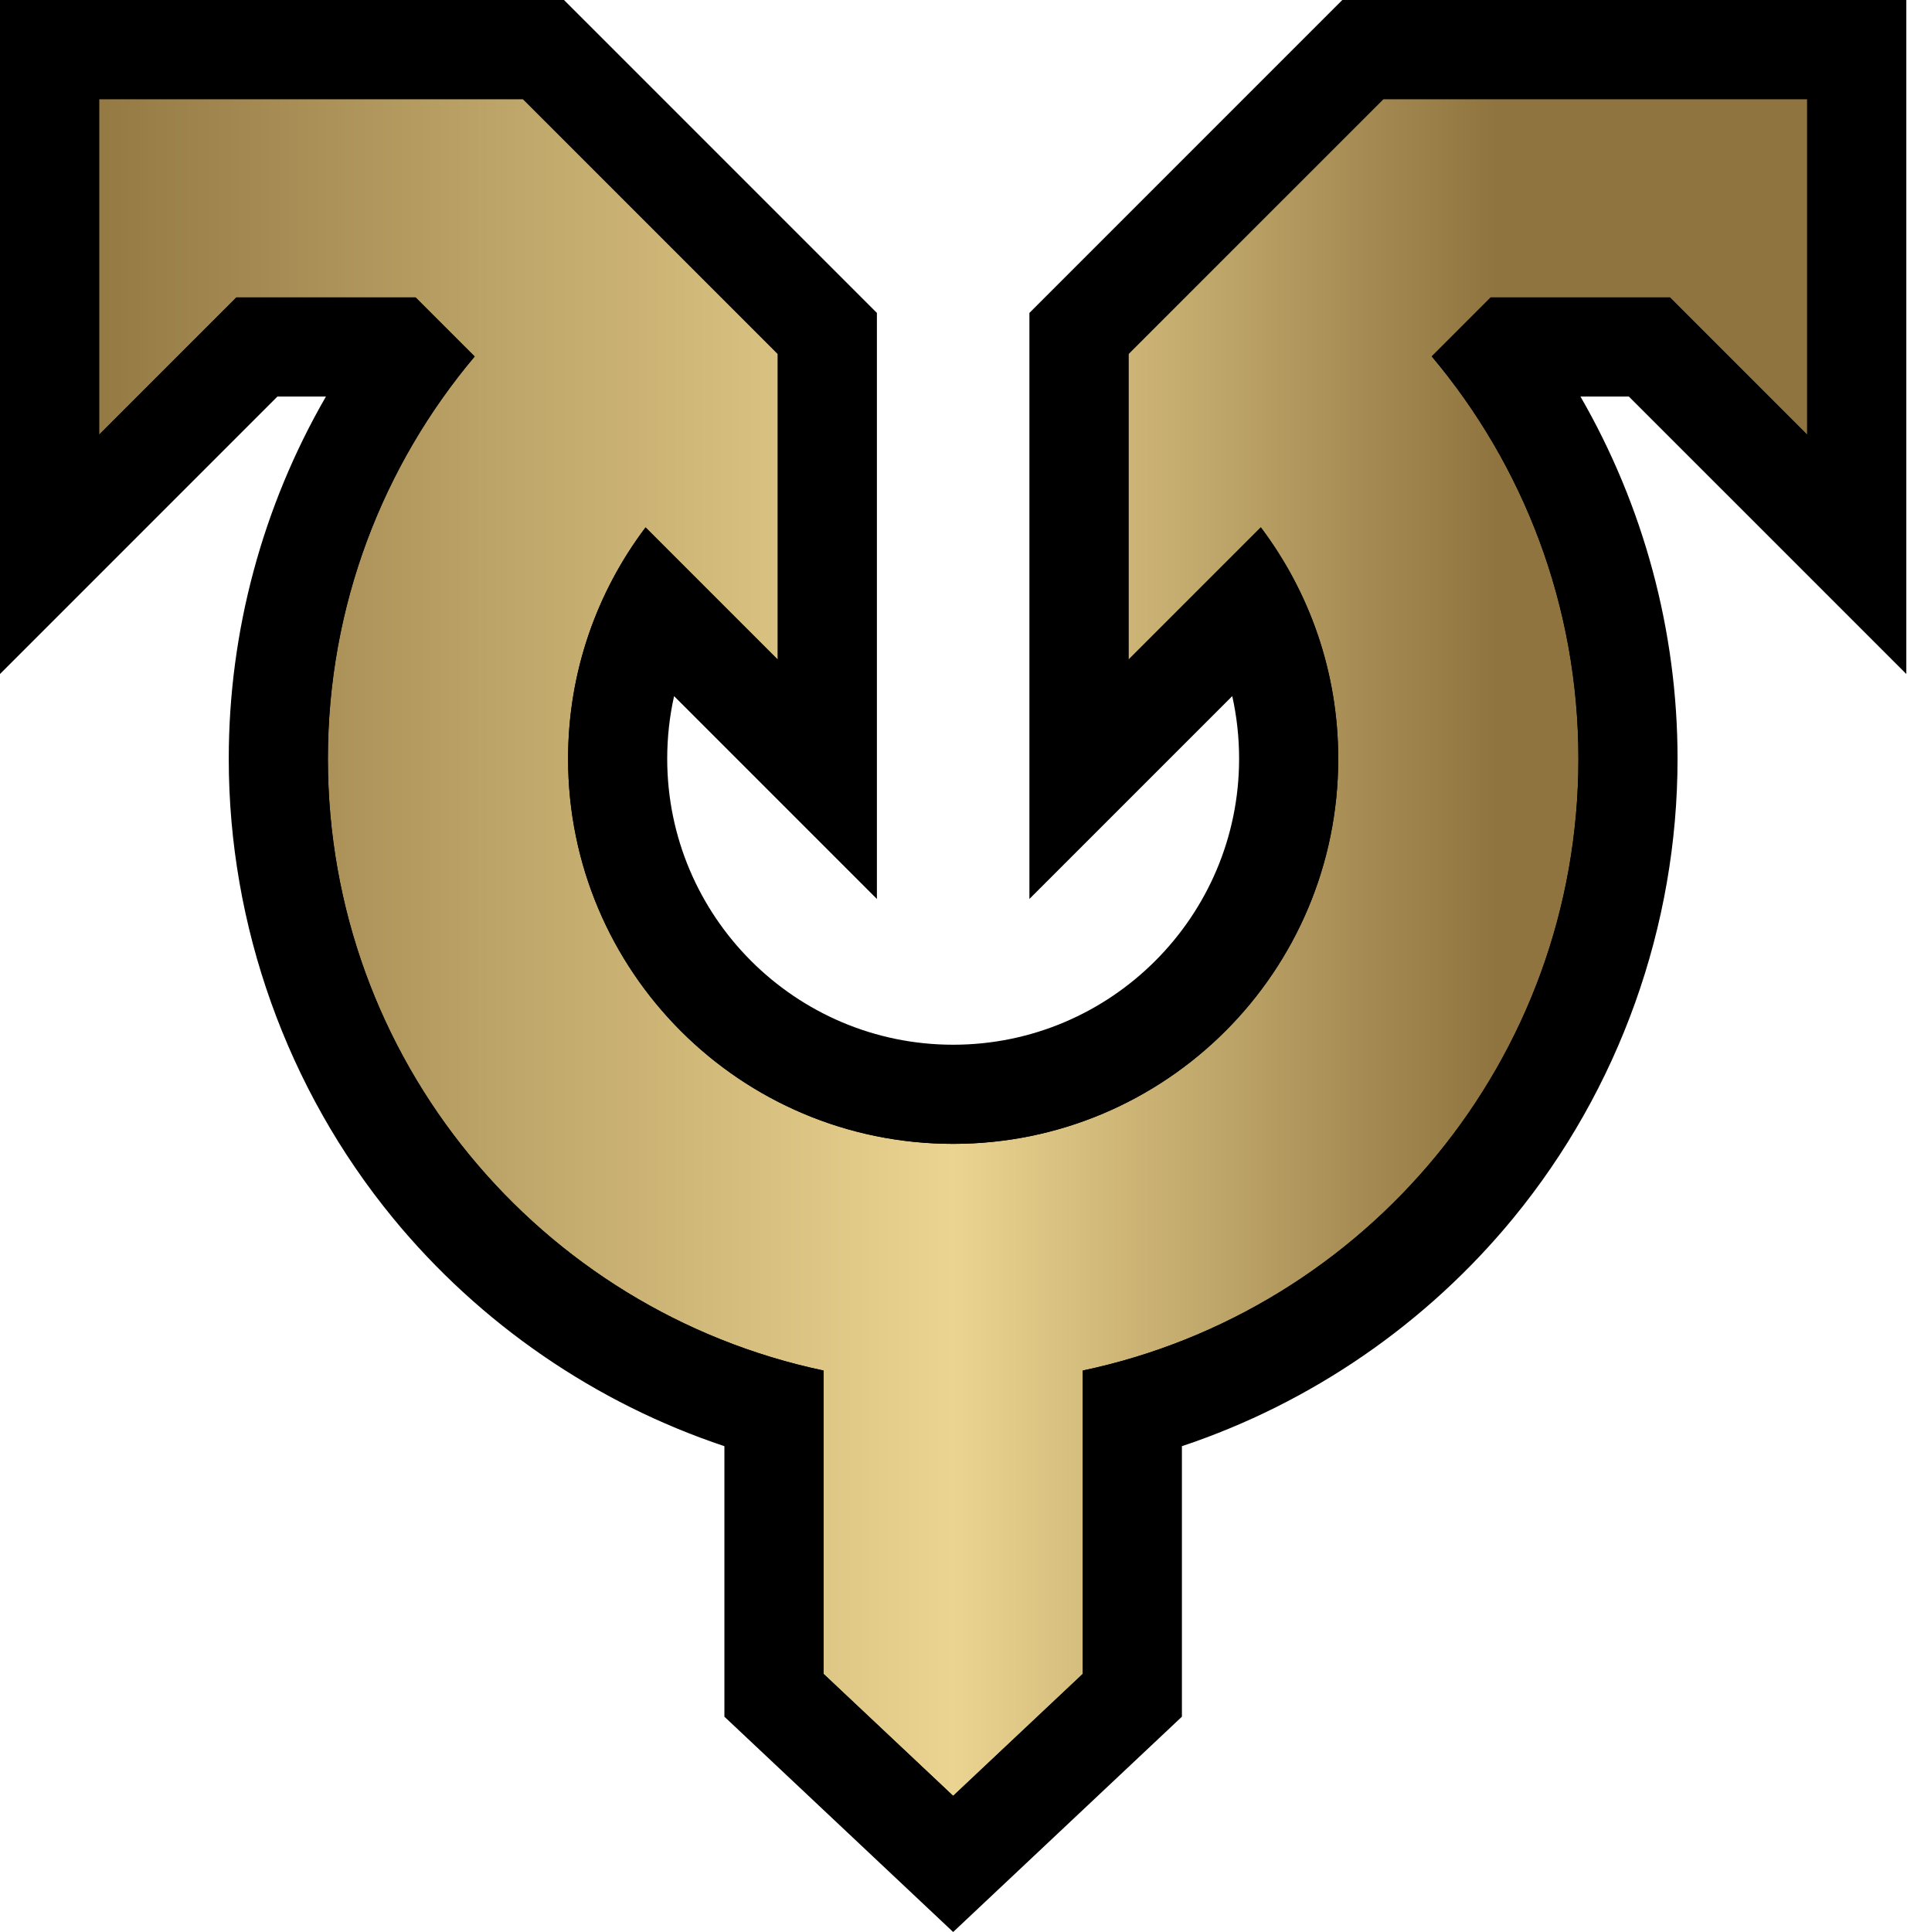
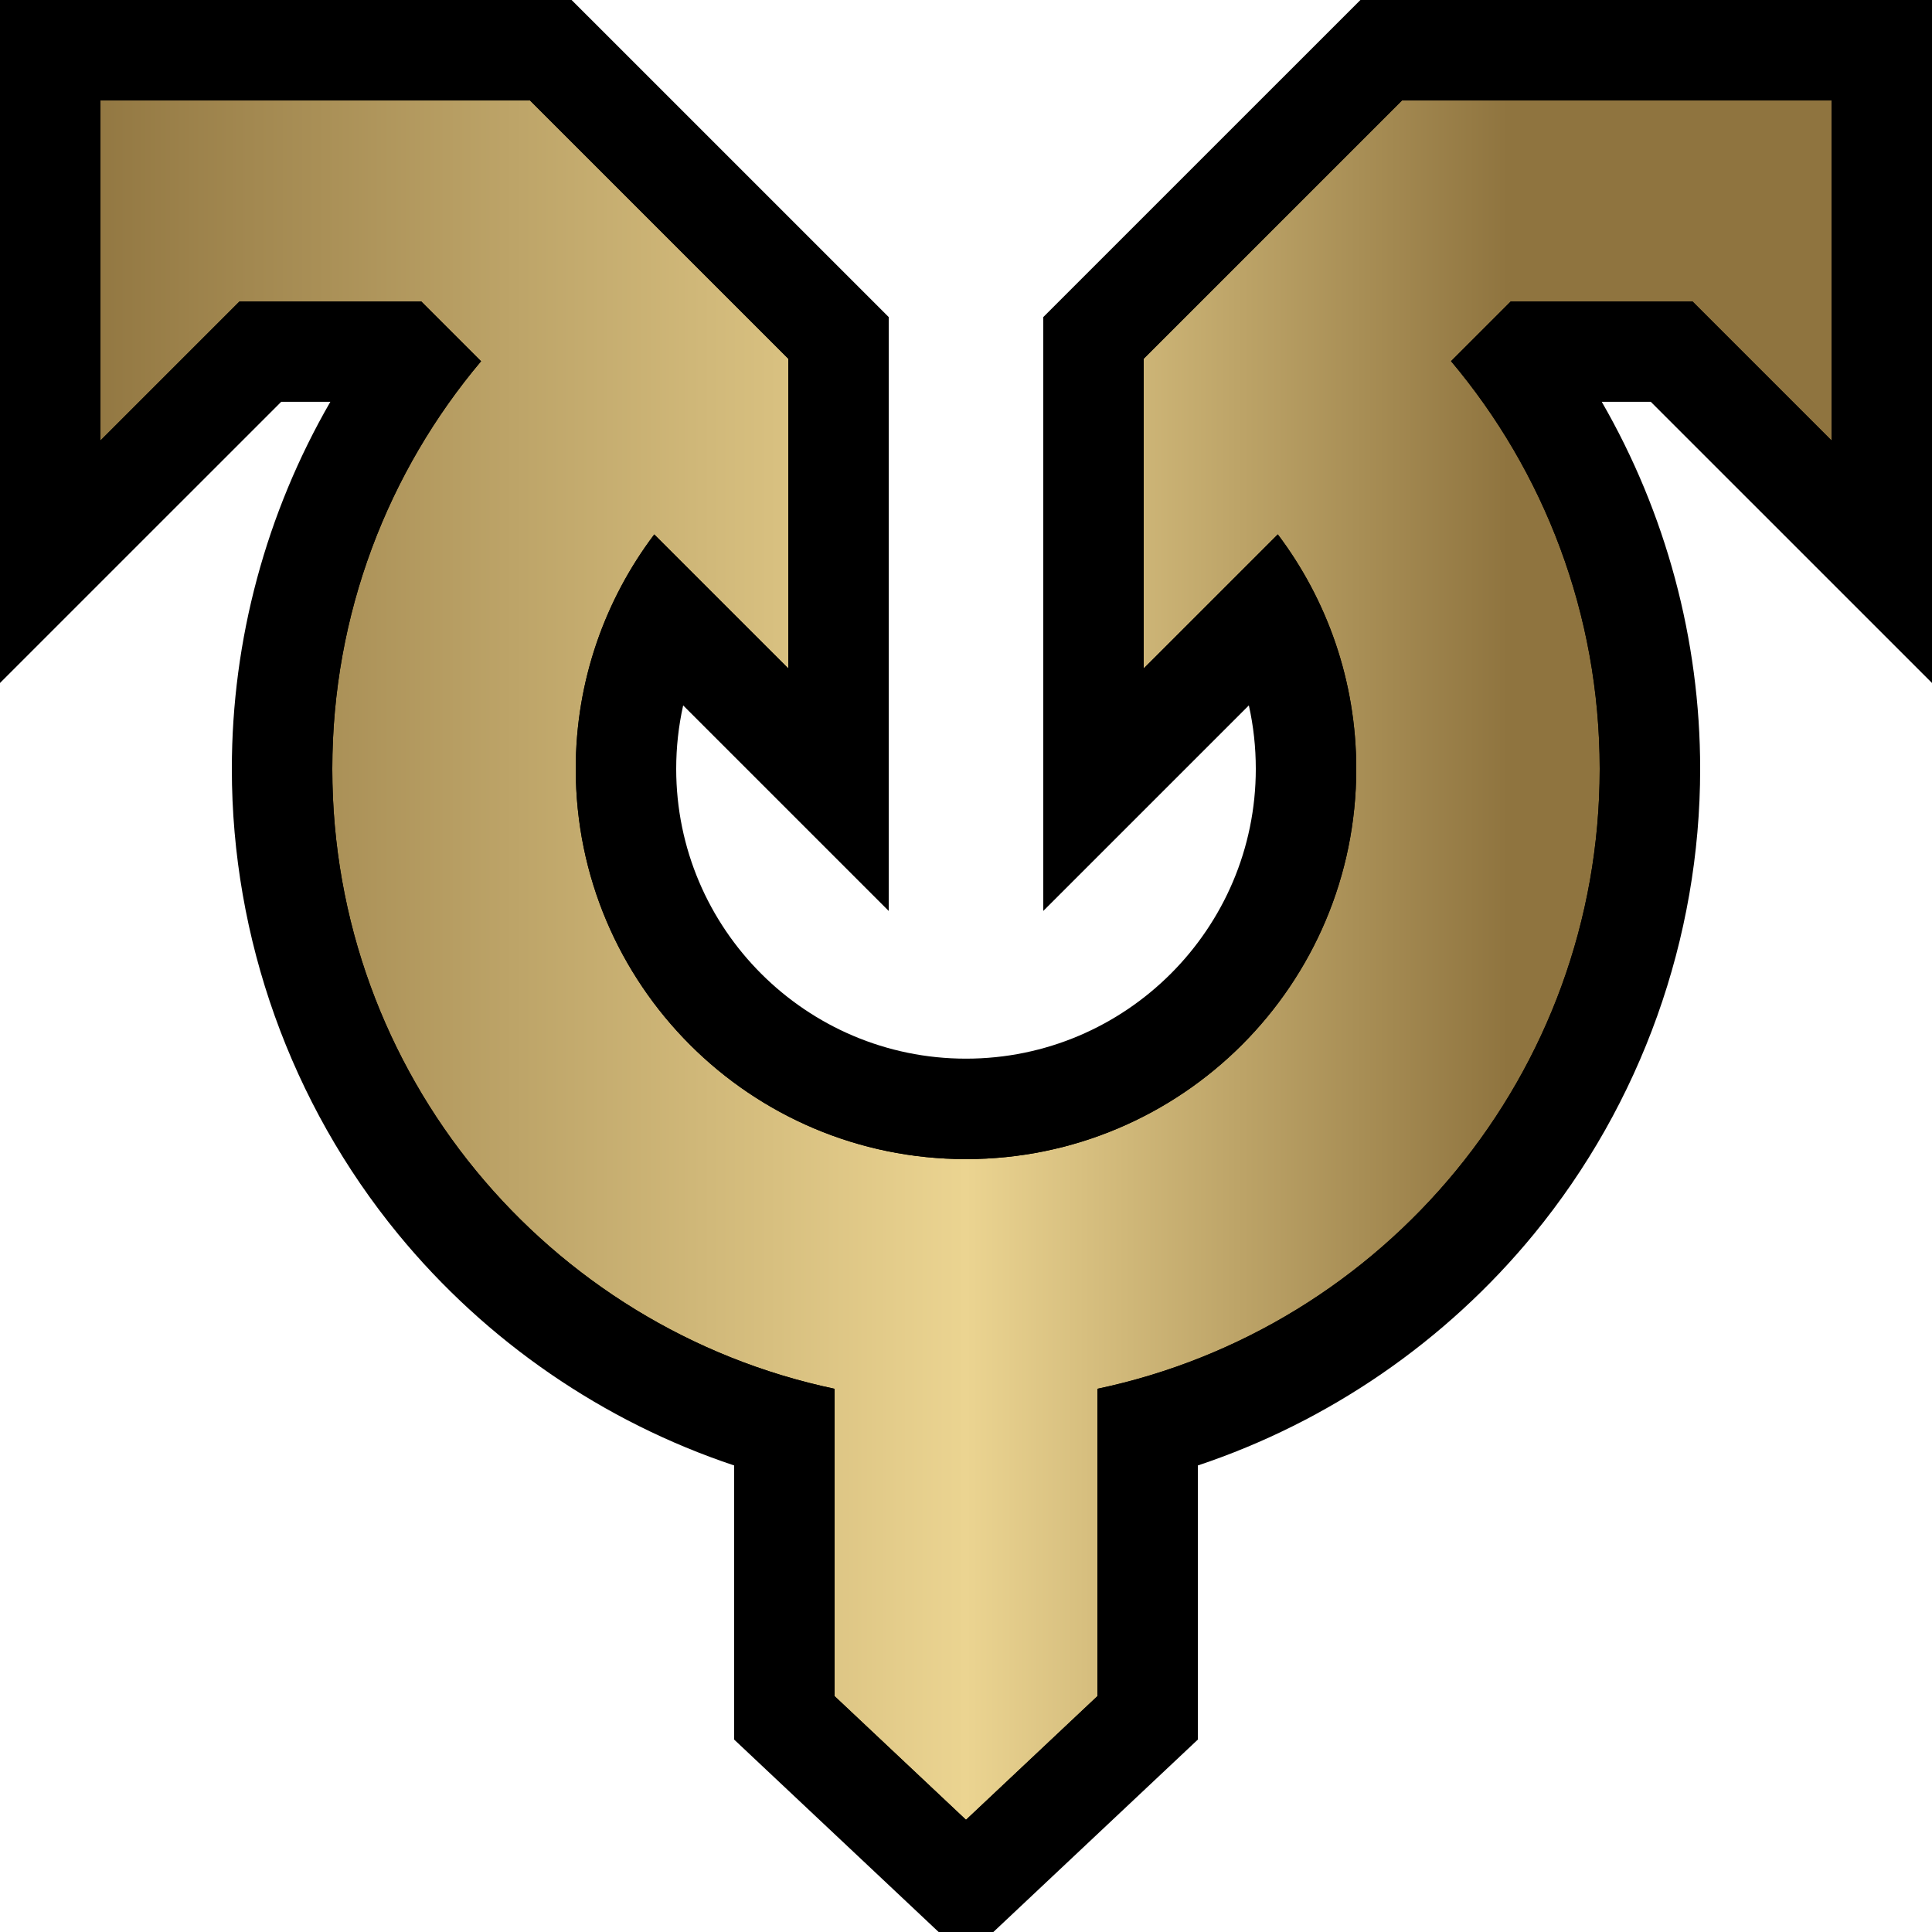
- <svg xmlns="http://www.w3.org/2000/svg" xmlns:xlink="http://www.w3.org/1999/xlink" version="1.1" width="600" height="608" id="svg2" xml:space="preserve">
+ <svg xmlns="http://www.w3.org/2000/svg" xmlns:xlink="http://www.w3.org/1999/xlink" version="1.1" width="600" height="600" id="svg2" xml:space="preserve">
  <defs id="defs6">
    <linearGradient x1="0" y1="0" x2="1" y2="0" id="linearGradient24" gradientUnits="userSpaceOnUse" gradientTransform="matrix(284.4004,0,0,-284.4004,7.799805,153.4551)" spreadMethod="pad">
      <stop id="stop26" style="stop-color:#8f743f;stop-opacity:1" offset="0" />
      <stop id="stop28" style="stop-color:#ebd491;stop-opacity:1" offset="0.5" />
      <stop id="stop30" style="stop-color:#ebd491;stop-opacity:1" offset="0.5" />
      <stop id="stop32" style="stop-color:#8f743f;stop-opacity:1" offset="0.8" />
      <stop id="stop34" style="stop-color:#8f743f;stop-opacity:1" offset="1" />
    </linearGradient>
    <clipPath id="clipPath42">
      <path d="M 0,304 300,304 300,0 0,0 0,304 z" id="path44" />
    </clipPath>
    <linearGradient x1="0" y1="0" x2="1" y2="0" id="linearGradient3042" xlink:href="#linearGradient24" gradientUnits="userSpaceOnUse" gradientTransform="matrix(284.4004,0,0,-284.4004,7.799805,153.4551)" spreadMethod="pad" />
    <linearGradient x1="0" y1="0" x2="1" y2="0" id="linearGradient3047" xlink:href="#linearGradient24" gradientUnits="userSpaceOnUse" gradientTransform="matrix(284.4004,0,0,-284.4004,7.799805,153.4551)" spreadMethod="pad" />
    <linearGradient x1="0" y1="0" x2="1" y2="0" id="linearGradient3053" xlink:href="#linearGradient24" gradientUnits="userSpaceOnUse" gradientTransform="matrix(284.4004,0,0,-284.4004,7.799805,153.4551)" spreadMethod="pad" />
    <linearGradient x1="0" y1="0" x2="1" y2="0" id="linearGradient3056" xlink:href="#linearGradient24" gradientUnits="userSpaceOnUse" gradientTransform="matrix(284.4004,0,0,-284.4004,7.79981,153.4551)" spreadMethod="pad" />
  </defs>
  <g transform="matrix(2,0,0,-2,0,608)" id="g10">
    <path d="m 214.473,296.201 -44.674,-44.67 0,-70.152 27.236,27.231 c 3.791,-7.377 5.765,-15.536 5.765,-24 l 0,0 c 0,-29.114 -23.686,-52.798 -52.8,-52.798 l 0,0 c -29.115,0 -52.8,23.684 -52.8,52.798 l 0,0 c 0,8.458 1.976,16.613 5.773,23.994 l 0,0 27.227,-27.225 0,70.152 -44.672,44.67 -77.729,0 0,-79.425 32.632,32.628 21.738,0 2.125,-2.125 C 51.032,229.163 43.799,207.174 43.799,184.607 l 0,0 c 0,-47.777 32.439,-89.854 78.001,-102.389 l 0,0 0,-44.969 28.2,-26.539 28.2,26.539 0,44.969 c 45.562,12.535 78,54.612 78,102.389 l 0,0 c 0,22.574 -7.229,44.568 -20.481,62.685 l 0,0 2.112,2.112 21.738,0 32.631,-32.628 0,79.425 -77.727,0 z" id="path36" style="fill:url(#linearGradient3056);stroke:none" />
    <path d="m 300,304 -15.601,0 -66.695,0 -6.462,0 -4.569,-4.568 -40.104,-40.101 -4.569,-4.569 0,-6.461 0,-48.093 0,-37.657 26.631,26.626 5.291,5.29 c 0.715,-3.202 1.078,-6.5 1.078,-9.858 0,-24.812 -20.187,-44.997 -45,-44.997 -24.813,0 -45,20.185 -45,44.997 0,3.355 0.365,6.653 1.082,9.856 l 5.287,-5.287 26.631,-26.629 0,37.659 0,48.093 0,6.461 -4.569,4.569 -40.103,40.101 -4.569,4.568 -6.462,0 -66.697,0 -15.6,0 0,-15.6 0,-52.795 0,-37.659 26.631,26.629 17.031,17.029 7.633,0 C 41.345,224.379 36,204.705 36,184.607 36,158.309 45.175,132.646 61.834,112.35 75.521,95.674 93.724,83.209 114,76.443 l 0,-35.824 0,-6.74 4.908,-4.619 L 139.309,10.062 150,0 l 10.691,10.062 20.401,19.198 4.908,4.619 0,6.74 0,35.824 c 20.275,6.766 38.479,19.231 52.166,35.907 16.659,20.296 25.834,45.959 25.834,72.257 0,20.1 -5.339,39.773 -15.28,56.997 l 7.618,0 17.031,-17.029 26.631,-26.629 0,37.659 0,52.795 0,15.6 z m -15.601,-15.6 0,-52.795 -21.599,21.598 -28.2,0 -9.285,-9.284 c 14.403,-17.111 23.085,-39.194 23.085,-63.312 0,-47.344 -33.448,-86.867 -78,-96.26 l 0,-47.728 -20.4,-19.198 -20.4,19.198 0,47.728 c -44.553,9.393 -78,48.916 -78,96.26 0,24.118 8.692,46.192 23.099,63.299 l -9.299,9.297 -28.2,0 -21.6,-21.598 0,52.795 66.697,0 40.103,-40.099 0,-48.093 -20.808,20.806 C 93.949,210.879 89.4,198.282 89.4,184.609 c 0,-33.466 27.131,-60.595 60.6,-60.595 33.469,0 60.6,27.129 60.6,60.595 0,13.673 -4.541,26.278 -12.183,36.413 l -20.817,-20.814 0,48.093 40.104,40.099 66.695,0" id="path48" style="fill:#000000;fill-opacity:1;fill-rule:nonzero;stroke:none" />
    <path d="m 288,292.001 -3.601,0 -66.695,0 -1.491,0 -1.055,-1.055 -40.103,-40.099 -1.055,-1.055 0,-1.491 0,-48.093 0,-8.69 6.146,6.144 17.783,17.781 c 5.948,-9.191 9.071,-19.768 9.071,-30.834 0,-31.427 -25.57,-56.996 -57,-56.996 -31.43,0 -57,25.569 -57,56.996 0,11.056 3.127,21.631 9.08,30.827 l 17.774,-17.774 6.146,-6.144 0,8.69 0,48.093 0,1.491 -1.055,1.055 -40.101,40.099 -1.055,1.055 -1.492,0 -66.697,0 -3.6,0 0,-3.601 0,-52.795 0,-8.691 6.146,6.147 20.545,20.543 25.217,0 5.947,-5.946 C 55.738,229.74 48,207.482 48,184.607 48,161.077 56.207,138.119 71.109,119.962 85.183,102.815 104.585,90.646 126,85.471 l 0,-44.852 0,-1.555 1.133,-1.066 20.4,-19.199 2.467,-2.321 2.467,2.321 20.4,19.199 1.133,1.066 0,1.555 0,44.852 c 21.414,5.175 40.816,17.344 54.891,34.491 14.902,18.157 23.109,41.115 23.109,64.645 0,22.883 -7.734,45.146 -21.842,63.065 l 5.934,5.932 25.217,0 20.545,-20.543 6.146,-6.147 0,8.691 0,52.795 0,3.601 z m -3.601,-3.601 0,-52.795 -21.599,21.598 -28.2,0 -9.285,-9.284 c 14.403,-17.111 23.085,-39.194 23.085,-63.312 0,-47.344 -33.448,-86.867 -78,-96.26 l 0,-47.728 -20.4,-19.198 -20.4,19.198 0,47.728 c -44.553,9.393 -78,48.916 -78,96.26 0,24.118 8.692,46.192 23.099,63.299 l -9.299,9.297 -28.2,0 -21.6,-21.598 0,52.795 66.697,0 40.103,-40.099 0,-48.093 -20.808,20.806 C 93.949,210.879 89.4,198.282 89.4,184.609 c 0,-33.466 27.131,-60.595 60.6,-60.595 33.469,0 60.6,27.129 60.6,60.595 0,13.673 -4.541,26.278 -12.183,36.413 l -20.817,-20.814 0,48.093 40.104,40.099 66.695,0" id="path52" style="fill:#000000;fill-opacity:1;fill-rule:nonzero;stroke:none" />
  </g>
</svg>
